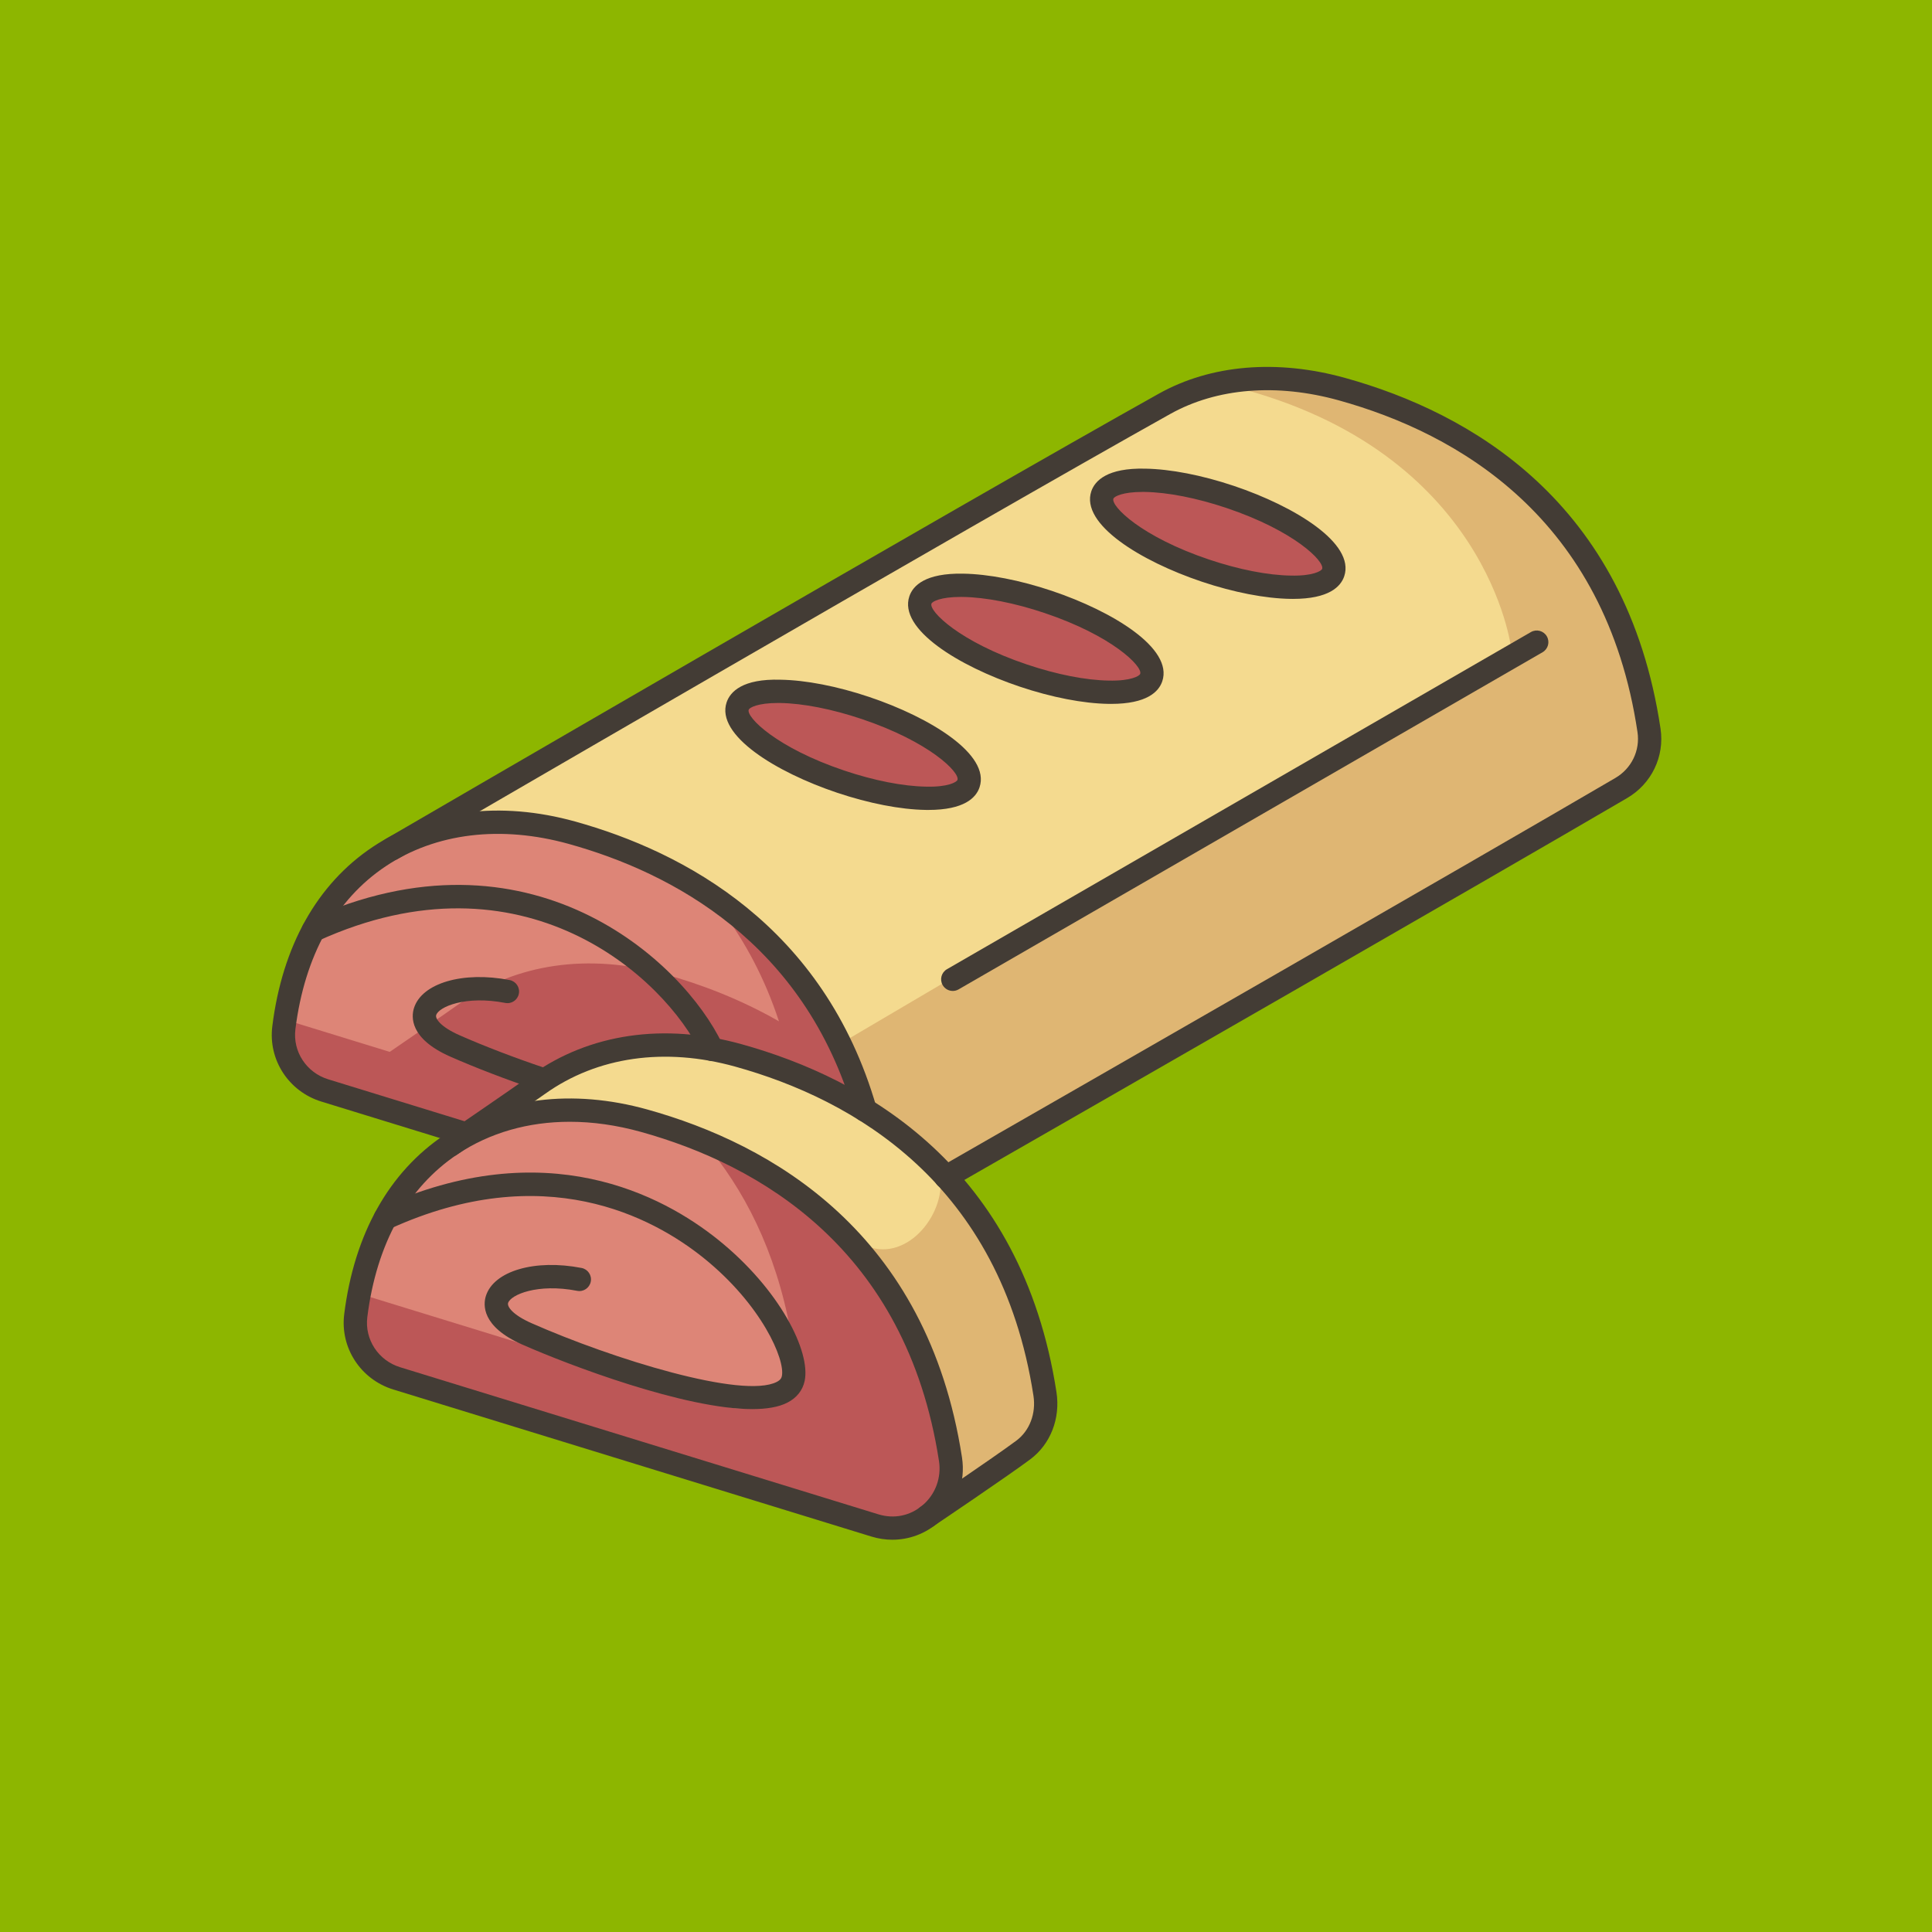
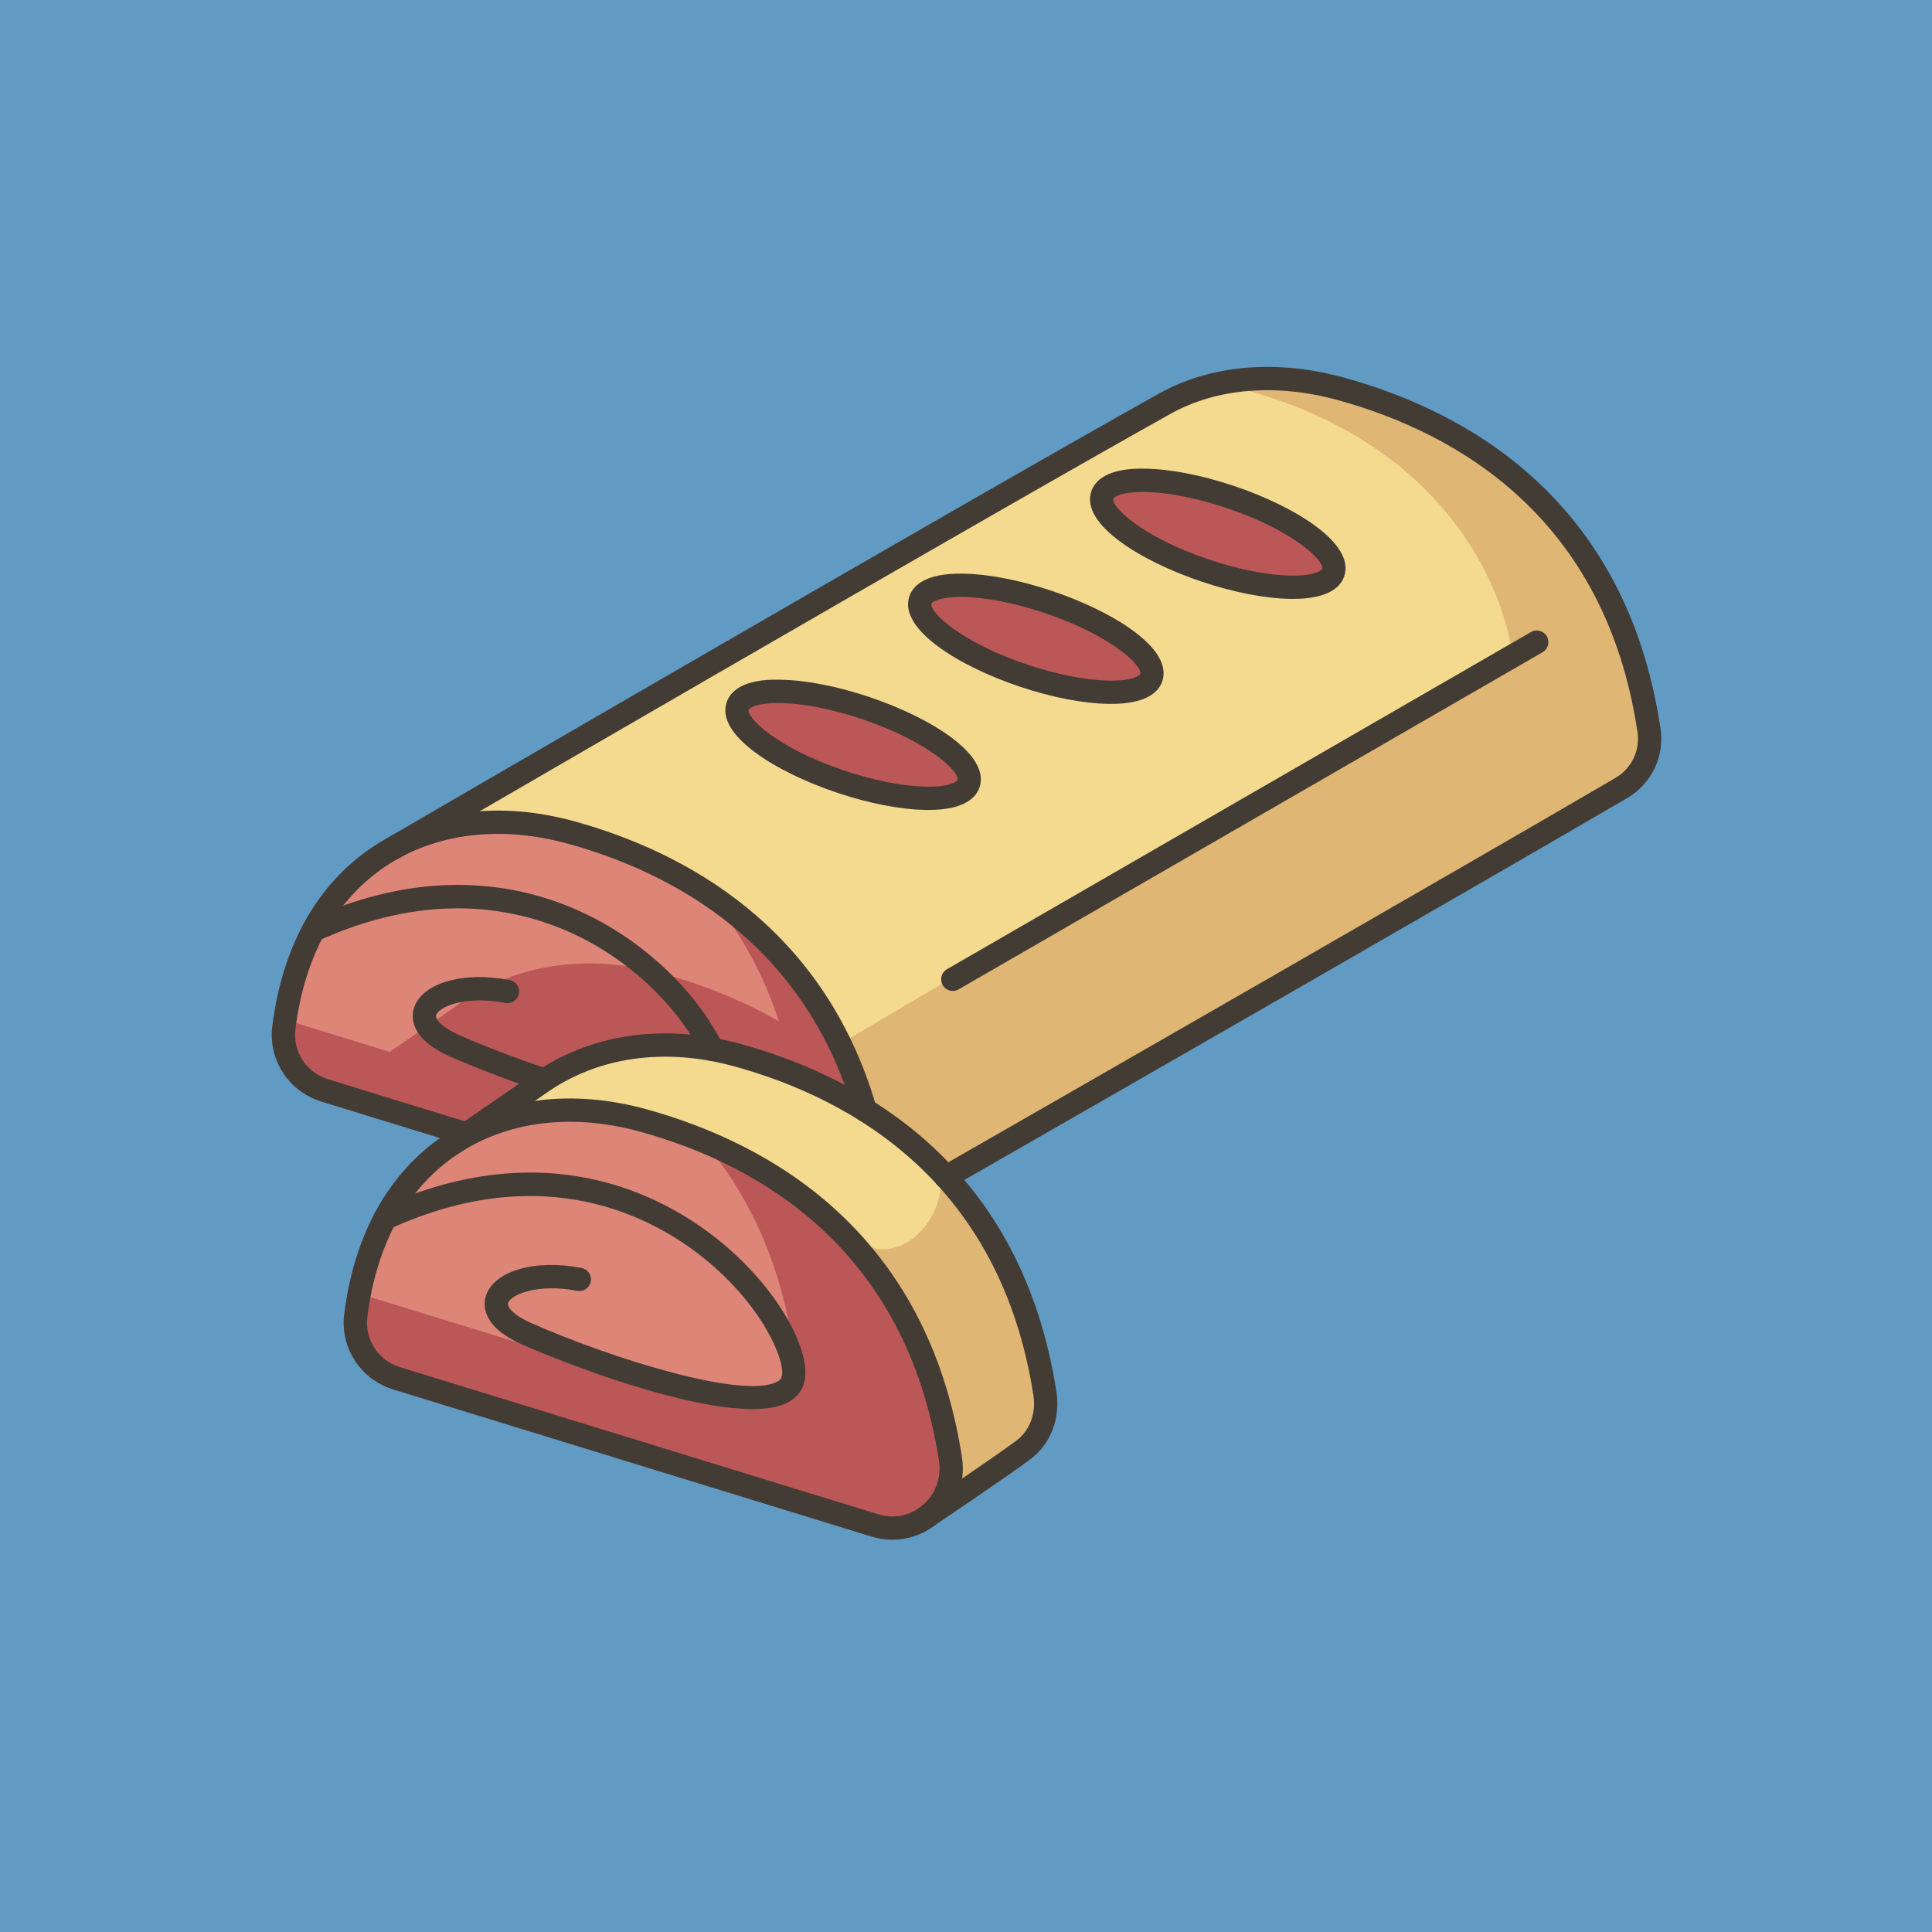
<svg xmlns="http://www.w3.org/2000/svg" version="1.1" id="svg18" width="1000" height="1000" viewBox="0 0 1000 1000">
  <defs id="defs22">
    <clipPath clipPathUnits="userSpaceOnUse" id="clipPath34">
      <path d="M 0,3236.692 H 3834.782 V 0 H 0 Z" id="path32" />
    </clipPath>
  </defs>
  <g id="g26" transform="matrix(1.333333,0,0,-1.333333,0,4315.587)">
-     <rect style="fill:#8db600;fill-opacity:1;stroke-width:0;stroke-linecap:round" id="rect1" width="750" height="750" x="1.3125001e-05" y="-3236.69" transform="scale(1,-1)" ry="90.793" rx="0" />
+     <rect style="fill:#619ac3;fill-opacity:1;stroke-width:0;stroke-linecap:round" id="rect1" width="750" height="750" x="1.3125001e-05" y="-3236.69" transform="scale(1,-1)" ry="90.793" rx="0" />
    <g id="g28" transform="matrix(0.1406645,0,0,0.1406645,105.4955,2638.969)">
      <g id="g30" clip-path="url(#clipPath34)">
        <g id="g36" transform="translate(151.1082,1255.264)">
          <path d="m 0,0 383.651,-118.015 c 58.837,40.336 152.415,104.657 191.943,132.798 155.817,110.95 356.643,140.171 565.44,82.044 C 1242.702,68.565 1351.981,26.975 1457.753,-33.701 1310.3,415.161 952.387,602.78 673.221,680.393 480.729,733.844 296.507,711.339 154.562,616.772 12.774,522.331 -75.876,362.857 -101.786,155.613 -110.464,86.25 -67.653,20.81 0,0" style="fill:#dd8577;fill-opacity:1;fill-rule:nonzero;stroke:none" id="path38" />
        </g>
        <g id="g40" transform="translate(1243.666,1734.34)">
          <path d="m 0,0 c 63.09,-84.965 117.079,-184.946 156.076,-303.659 -105.772,60.676 -215.051,102.266 -316.719,130.528 -208.798,58.127 -409.623,28.906 -565.44,-82.044 -39.524,-28.141 -133.102,-92.462 -191.943,-132.798 l -273.054,83.994 c -0.965,-6.589 -2.428,-12.792 -3.264,-19.483 -8.678,-69.363 34.133,-134.804 101.786,-155.613 l 383.651,-118.015 c 58.837,40.336 152.415,104.656 191.943,132.798 155.817,110.95 356.643,140.171 565.44,82.044 101.668,-28.262 210.947,-69.853 316.719,-130.528 C 287.679,-276.804 151.831,-113.546 0,0" style="fill:#bc5757;fill-opacity:1;fill-rule:nonzero;stroke:none" id="path42" />
        </g>
        <g id="g44" transform="translate(1270.549,2305.89)">
          <path d="m 0,0 c 11.707,34.838 57.233,53.859 132.937,51.473 68.218,-1.035 153.494,-17.639 240.105,-46.734 161.796,-54.33 320,-153.071 294.498,-228.994 -11.346,-33.772 -54.911,-51.537 -126.173,-51.537 -2.229,0 -4.473,0 -6.764,0.063 -68.218,1.036 -153.495,17.639 -240.105,46.734 C 132.701,-174.665 -25.501,-75.924 0,0 m 504.315,292.677 c 11.692,34.839 56.998,54.11 132.937,51.474 68.218,-1.036 153.495,-17.639 240.105,-46.734 161.797,-54.33 320,-153.072 294.498,-228.995 -11.346,-33.772 -54.91,-51.536 -126.173,-51.536 -2.228,0 -4.473,0 -6.764,0.062 C 970.701,17.984 885.423,34.587 798.813,63.683 637.016,118.012 478.814,216.754 504.315,292.677 m 502.135,289.79 c 11.691,34.839 57.405,54.141 132.936,51.473 68.218,-1.035 153.495,-17.639 240.106,-46.733 161.796,-54.331 319.999,-153.072 294.497,-228.995 -11.346,-33.772 -54.942,-51.568 -126.22,-51.568 -2.213,0 -4.441,0.031 -6.701,0.063 -68.234,1.036 -153.51,17.639 -240.121,46.734 -161.796,54.361 -319.999,153.102 -294.497,229.026 M -437.62,-339.287 c 294.169,-81.784 674.006,-282.022 818.124,-770.325 74.974,-47.242 147.304,-104.857 213.003,-174.912 432.229,247.791 1450.433,832.059 1852.068,1067.048 50.375,29.472 77.414,85.497 68.877,142.745 -89.435,600.389 -503.75,836.382 -835.551,928.658 -175.622,48.743 -345.265,34.933 -477.699,-38.981 -431.61,-241.01 -1560.183,-895.715 -1975.758,-1137.138 104.905,20.82 219.517,15.546 336.936,-17.095" style="fill:#f4da8f;fill-opacity:1;fill-rule:nonzero;stroke:none" id="path46" />
        </g>
        <g id="g48" transform="translate(1575.278,2107.34)">
          <path d="m 0,0 c 83.566,-28.059 165.375,-44.066 230.375,-45.071 66.901,-0.533 96.921,14.658 101.959,29.598 12.131,36.094 -86.344,125.168 -274.253,188.318 -83.567,28.059 -165.375,44.066 -230.376,45.071 -2.119,0.031 -4.19,0.031 -6.246,0.031 -63.086,0 -90.848,-15.129 -95.712,-29.629 C -286.384,152.224 -187.91,63.149 0,0" style="fill:#bc5757;fill-opacity:1;fill-rule:nonzero;stroke:none" id="path50" />
        </g>
        <g id="g52" transform="translate(2581.728,2689.776)">
          <path d="m 0,0 c 83.55,-28.059 165.358,-44.066 230.359,-45.039 67.418,-0.722 96.953,14.626 101.975,29.597 12.131,36.094 -86.344,125.169 -274.254,188.318 -83.565,28.06 -165.374,44.066 -230.375,45.071 -2.119,0.031 -4.19,0.031 -6.246,0.031 -63.087,0 -90.848,-15.128 -95.713,-29.629 C -286.385,152.255 -187.91,63.149 0,0" style="fill:#bc5757;fill-opacity:1;fill-rule:nonzero;stroke:none" id="path54" />
        </g>
        <g id="g56" transform="translate(2079.594,2400.018)">
          <path d="m 0,0 c 83.565,-28.06 165.374,-44.066 230.375,-45.071 66.821,-0.816 96.921,14.626 101.959,29.597 12.131,36.095 -86.344,125.169 -274.254,188.318 -83.566,28.06 -165.375,44.067 -230.376,45.071 -2.118,0.031 -4.189,0.031 -6.245,0.031 -63.087,0 -90.848,-15.128 -95.713,-29.628 C -286.385,152.224 -187.91,63.149 0,0" style="fill:#bc5757;fill-opacity:1;fill-rule:nonzero;stroke:none" id="path58" />
        </g>
        <g id="g60" transform="translate(1846.299,992.655)">
          <path d="m 0,0 c -0.071,0.126 -0.063,0.269 -0.133,0.396 -66.132,71.751 -139.481,130.152 -215.499,177.8 -0.502,0.253 -0.941,0.561 -1.412,0.866 -114.36,71.446 -234.699,118.561 -345.713,149.427 -199.35,55.397 -390.43,27.965 -538.197,-77.273 -20.511,-14.605 -55.557,-38.939 -92.723,-64.589 115.91,31.651 245.543,29.815 378.762,-7.223 339.082,-94.253 763.112,-335.111 857.585,-947.176 4.99,-32.279 1.239,-64.323 -9.949,-93.478 63.576,43.289 147.77,101.106 185.257,129.007 41.619,30.947 62.192,84.461 53.67,139.638 C 231.635,-333.37 130.731,-142.65 2.327,-2.316 1.585,-1.489 0.573,-1.004 0,0" style="fill:#f4da8f;fill-opacity:1;fill-rule:nonzero;stroke:none" id="path62" />
        </g>
        <g id="g64" transform="translate(1857.206,219.9871)">
          <path d="m 0,0 c -91.868,595.115 -504.472,829.383 -834.421,921.125 -68.359,18.989 -135.667,28.405 -200.417,28.405 -116.569,0 -224.75,-30.593 -315.782,-90.532 -2.688,-1.84 -4.641,-3.172 -4.798,-3.282 0,-0.002 -0.01,-0.002 -0.01,-0.004 -140.36,-94.644 -228.241,-253.33 -254.002,-459.366 -8.678,-69.332 34.133,-134.804 101.786,-155.645 l 1319.779,-405.919 c 48.366,-14.877 100.029,-4.049 138.163,28.906 C -10.624,-102.508 7.957,-51.568 0,0" style="fill:#dd8577;fill-opacity:1;fill-rule:nonzero;stroke:none" id="path66" />
        </g>
        <g id="g68" transform="translate(1857.206,219.9871)">
          <path d="m 0,0 c -74.837,484.785 -362.504,730.083 -644.958,853.979 107.872,-134.752 191.257,-310.541 226.728,-540.302 7.956,-51.569 -10.625,-102.508 -49.701,-136.312 -38.134,-32.955 -89.796,-43.783 -138.162,-28.906 l -993.676,305.62 c -3.617,-18.93 -7.179,-37.91 -9.659,-57.733 -8.678,-69.332 34.133,-134.804 101.786,-155.645 l 1319.779,-405.919 c 48.366,-14.877 100.029,-4.049 138.163,28.906 C -10.624,-102.508 7.957,-51.568 0,0" style="fill:#bc5757;fill-opacity:1;fill-rule:nonzero;stroke:none" id="path70" />
        </g>
        <g id="g72" transform="translate(3785,2231.159)">
          <path d="m 0,0 c -89.435,600.389 -503.75,836.382 -835.551,928.658 -101.644,28.211 -201.029,34.8 -292.614,21.578 701.022,-178.425 763.759,-722.13 763.759,-722.13 L -2203.609,-854.969 c 26.811,-55.24 50.457,-114.843 69.661,-179.912 74.974,-47.243 147.304,-104.857 213.004,-174.912 432.228,247.791 1450.432,832.059 1852.067,1067.048 C -18.502,-113.273 8.537,-57.249 0,0" style="fill:#dfb673;fill-opacity:1;fill-rule:nonzero;stroke:none" id="path74" />
        </g>
        <g id="g76" transform="translate(1622.993,819.6443)">
          <path d="m 0,0 h -0.004 c 126.742,-143.116 225.97,-335.55 265.98,-594.762 4.99,-32.278 1.239,-64.322 -9.95,-93.477 63.577,43.289 147.771,101.106 185.257,129.007 41.619,30.947 62.193,84.461 53.671,139.637 -40.014,259.236 -140.917,449.955 -269.322,590.289 -0.741,0.827 -1.754,1.313 -2.326,2.317 -0.071,0.126 -0.063,0.268 -0.134,0.396 C 229.222,60.789 112.187,-66.136 0,0" style="fill:#dfb673;fill-opacity:1;fill-rule:nonzero;stroke:none" id="path78" />
        </g>
        <g id="g80" transform="translate(1860.266,968.5193)">
          <path d="m 0,0 c -11.142,0 -21.97,5.807 -27.918,16.164 -8.82,15.379 -3.499,35.026 11.896,43.847 425.41,243.871 1458.6,836.696 1863.766,1073.757 44.679,26.145 68.657,75.766 61.094,126.487 -88.164,591.851 -496.735,824.55 -823.97,915.538 -171.511,47.676 -336.838,34.369 -465.553,-37.506 C 88.572,1841.938 -1496.704,919.65 -1512.648,910.36 c -15.316,-8.914 -35.011,-3.735 -43.941,11.613 -8.929,15.348 -3.735,35.027 11.613,43.941 15.96,9.29 1601.706,931.859 2132.967,1228.492 143.562,80.192 326.167,95.571 514.093,43.344 345.579,-96.104 777.094,-342.048 870.343,-968.017 11.439,-76.834 -24.749,-151.972 -92.23,-191.456 C 1474.812,841.09 441.433,248.171 15.96,4.269 10.907,1.381 5.414,0 0,0" style="fill:#433c35;fill-opacity:1;fill-rule:nonzero;stroke:none" id="path82" />
        </g>
        <g id="g84" transform="translate(1879.459,1514.515)">
          <path d="m 0,0 c -11.111,0 -21.908,5.744 -27.872,16.07 -8.866,15.379 -3.609,35.027 11.77,43.909 l 1611.625,930.448 c 15.395,8.913 35.011,3.609 43.91,-11.77 8.866,-15.379 3.609,-35.027 -11.77,-43.909 L 16.038,4.3 C 10.969,1.381 5.445,0 0,0" style="fill:#433c35;fill-opacity:1;fill-rule:nonzero;stroke:none" id="path86" />
        </g>
        <g id="g88" transform="translate(537.4896,1087.473)">
          <path d="m 0,0 c -3.139,0 -6.324,0.439 -9.463,1.412 l -391.089,120.304 c -90.063,27.682 -147.03,115.031 -135.448,207.683 27.699,221.587 123.646,392.831 277.455,495.308 153.762,102.413 351.998,127.24 558.3,69.928 299.472,-83.267 686.843,-287.593 831.455,-788.047 4.912,-17.043 -4.912,-34.87 -21.955,-39.798 -17.074,-4.803 -34.87,4.897 -39.797,21.971 C 933.068,560.717 566.241,753.805 282.524,832.679 94.551,884.968 -84.963,863.092 -222.906,771.193 -360.691,679.419 -446.91,523.9 -472.223,321.427 c -7.705,-61.612 30.382,-119.77 90.565,-138.257 L 9.432,62.866 C 26.396,57.625 35.922,39.641 30.696,22.692 26.458,8.882 13.731,0 0,0" style="fill:#433c35;fill-opacity:1;fill-rule:nonzero;stroke:none" id="path90" />
        </g>
        <g id="g92" transform="translate(741.1712,1240.168)">
          <path d="m 0,0 c -3.39,0 -6.827,0.533 -10.216,1.663 -82.436,27.651 -169.345,61.016 -238.411,91.491 -112.63,49.747 -107.514,110.166 -100.091,133.831 21.688,69.176 135.306,102.446 264.1,77.4 17.42,-3.39 28.797,-20.244 25.408,-37.664 -3.374,-17.45 -20.198,-28.939 -37.68,-25.423 -109.82,21.249 -183.422,-10.986 -190.499,-33.552 -3.013,-9.604 11.739,-32.391 64.719,-55.773 C -155.315,122.25 -70.431,89.671 10.216,62.615 27.055,56.966 36.11,38.762 30.476,21.907 25.957,8.475 13.433,0 0,0" style="fill:#433c35;fill-opacity:1;fill-rule:nonzero;stroke:none" id="path94" />
        </g>
        <g id="g96" transform="translate(1215.011,1321.144)">
          <path d="m 0,0 c -12.021,0 -23.556,6.779 -29.048,18.361 -101.205,213.365 -492.891,570.666 -1057.688,313.361 -16.18,-7.344 -35.215,-0.22 -42.576,15.913 -7.359,16.164 -0.219,35.216 15.929,42.591 C -505.116,667.399 -81.008,277.957 29.017,45.918 36.627,29.88 29.801,10.703 13.763,3.107 9.306,1.004 4.614,0 0,0" style="fill:#433c35;fill-opacity:1;fill-rule:nonzero;stroke:none" id="path98" />
        </g>
        <g id="g100" transform="translate(1901.304,2601.894)">
          <path d="m 0,0 c -55.57,0 -78.717,-12.648 -80.742,-18.675 -6.936,-20.652 77.038,-105.081 264.147,-167.948 82.029,-27.557 162.111,-43.282 225.495,-44.254 60.168,-1.319 84.414,12.397 86.501,18.643 6.937,20.652 -77.038,105.081 -264.147,167.948 C 149.226,-16.729 69.144,-1.004 5.759,-0.031 3.798,0 1.883,0 0,0 m 414.833,-295.188 c -2.276,0 -4.567,0 -6.905,0.063 -69.835,1.067 -156.838,17.953 -244.987,47.55 -168.088,56.464 -335.111,158.595 -304.604,249.364 9.871,29.378 43.847,64.342 148.395,62.428 69.834,-1.068 156.837,-17.953 244.986,-47.55 168.09,-56.465 335.112,-158.596 304.604,-249.365 -9.635,-28.719 -42.12,-62.49 -141.489,-62.49" style="fill:#433c35;fill-opacity:1;fill-rule:nonzero;stroke:none" id="path102" />
        </g>
        <g id="g104" transform="translate(1396.988,2309.217)">
          <path d="m 0,0 c -55.554,0 -78.717,-12.648 -80.741,-18.675 -6.936,-20.652 77.037,-105.081 264.147,-167.948 82.028,-27.557 162.111,-43.282 225.495,-44.255 59.995,-1.569 84.414,12.398 86.501,18.644 6.936,20.652 -77.038,105.081 -264.148,167.948 C 149.227,-16.729 69.144,-1.004 5.76,-0.031 3.798,0 1.883,0 0,0 m 414.833,-295.188 c -2.275,0 -4.566,0 -6.905,0.063 -69.834,1.066 -156.837,17.953 -244.986,47.55 -168.089,56.464 -335.111,158.595 -304.604,249.364 9.855,29.378 44.145,65.409 148.394,62.427 69.835,-1.067 156.838,-17.952 244.986,-47.55 168.09,-56.464 335.113,-158.595 304.605,-249.364 -9.636,-28.719 -42.12,-62.49 -141.49,-62.49" style="fill:#433c35;fill-opacity:1;fill-rule:nonzero;stroke:none" id="path106" />
        </g>
        <g id="g108" transform="translate(2403.438,2891.684)">
          <path d="m 0,0 c -55.554,0 -78.717,-12.648 -80.741,-18.675 -6.937,-20.683 77.021,-105.113 264.147,-167.979 82.028,-27.557 162.111,-43.282 225.495,-44.223 59.759,-1.476 84.413,12.397 86.5,18.643 6.937,20.652 -77.037,105.081 -264.147,167.948 C 149.227,-16.729 69.144,-1.004 5.76,-0.031 3.798,0 1.883,0 0,0 m 414.786,-295.22 c -2.26,0 -4.535,0.032 -6.858,0.063 -69.834,1.067 -156.853,17.953 -244.986,47.551 -168.089,56.463 -335.112,158.594 -304.604,249.395 9.855,29.378 44.317,64.781 148.394,62.427 69.834,-1.067 156.837,-17.952 244.986,-47.55 168.09,-56.464 335.112,-158.595 304.604,-249.364 -9.635,-28.719 -42.135,-62.522 -141.536,-62.522" style="fill:#433c35;fill-opacity:1;fill-rule:nonzero;stroke:none" id="path110" />
        </g>
        <g id="g112" transform="translate(1808.117,31.7625)">
          <path d="m 0,0 c -10.326,0 -20.479,4.96 -26.694,14.188 -9.902,14.719 -6.011,34.681 8.71,44.599 1.993,1.35 201.092,135.526 264.555,182.763 36.832,27.368 54.989,75.012 47.378,124.29 -90.55,586.61 -497.442,817.582 -822.84,908.037 -194.516,54.11 -380.794,27.494 -524.559,-74.856 -59.76,-42.56 -241.989,-167.101 -243.825,-168.357 -14.626,-9.98 -34.635,-6.214 -44.663,8.412 -10.012,14.657 -6.246,34.651 8.412,44.695 1.82,1.223 183.531,125.387 242.789,167.602 159.866,113.838 365.478,143.844 579.077,84.461 C -168.042,1240.294 261.699,996.14 357.475,375.632 368.727,302.753 340.935,231.601 284.925,189.95 220.27,141.866 26.161,11.017 17.922,5.493 12.414,1.789 6.167,0 0,0" style="fill:#433c35;fill-opacity:1;fill-rule:nonzero;stroke:none" id="path114" />
        </g>
        <g id="g116" transform="translate(822.4149,1153.447)">
          <path d="m 0,0 c -114.466,0 -220.521,-30.131 -309.375,-89.325 -137.786,-91.774 -224.004,-247.293 -249.317,-449.766 -7.706,-61.611 30.381,-119.77 90.581,-138.288 l 1319.763,-405.92 c 43.69,-13.433 88.493,-4.08 122.924,25.706 34.871,30.131 51.443,75.61 44.334,121.685 C 928.36,-349.267 521.452,-118.295 196.054,-27.84 129.139,-9.228 63.274,0 0,0 m 890.351,-1153.447 c -19.192,0 -38.589,2.856 -57.594,8.694 l -1319.779,405.919 c -90.079,27.746 -147.029,115.094 -135.447,207.715 27.698,221.556 123.646,392.831 277.47,495.307 153.73,102.414 352.014,127.209 558.285,69.929 343.632,-95.54 773.358,-339.694 869.149,-960.233 10.515,-68.076 -14.092,-135.401 -65.817,-180.126 -35.796,-30.915 -80.49,-47.205 -126.267,-47.205" style="fill:#433c35;fill-opacity:1;fill-rule:nonzero;stroke:none" id="path118" />
        </g>
        <g id="g120" transform="translate(1326.149,360.5037)">
          <path d="m 0,0 c -186.325,0 -506.214,121.339 -635.149,178.273 -112.614,49.748 -107.514,110.166 -100.107,133.8 21.704,69.207 135.228,102.477 264.116,77.431 17.419,-3.39 28.797,-20.244 25.407,-37.664 -3.374,-17.419 -20.15,-28.938 -37.679,-25.423 -109.727,21.249 -183.421,-11.017 -190.499,-33.552 -3.013,-9.604 11.738,-32.39 64.718,-55.773 223.44,-98.679 582.923,-209.944 676.705,-162.048 10.577,5.398 13.057,11.08 14.092,15.944 9.73,45.385 -55.852,197.389 -215.921,326.105 -140.8,113.21 -440.398,274.221 -865.102,80.725 -16.163,-7.376 -35.215,-0.251 -42.575,15.945 -7.36,16.132 -0.22,35.183 15.928,42.559 456.044,207.746 779.699,33.395 932.033,-89.137 C 75.625,330.78 161.859,158.688 144.471,77.492 138.9,51.536 122.391,30.884 96.733,17.796 72.393,5.366 39.123,0.031 0,0" style="fill:#433c35;fill-opacity:1;fill-rule:nonzero;stroke:none" id="path122" />
        </g>
      </g>
    </g>
  </g>
</svg>
